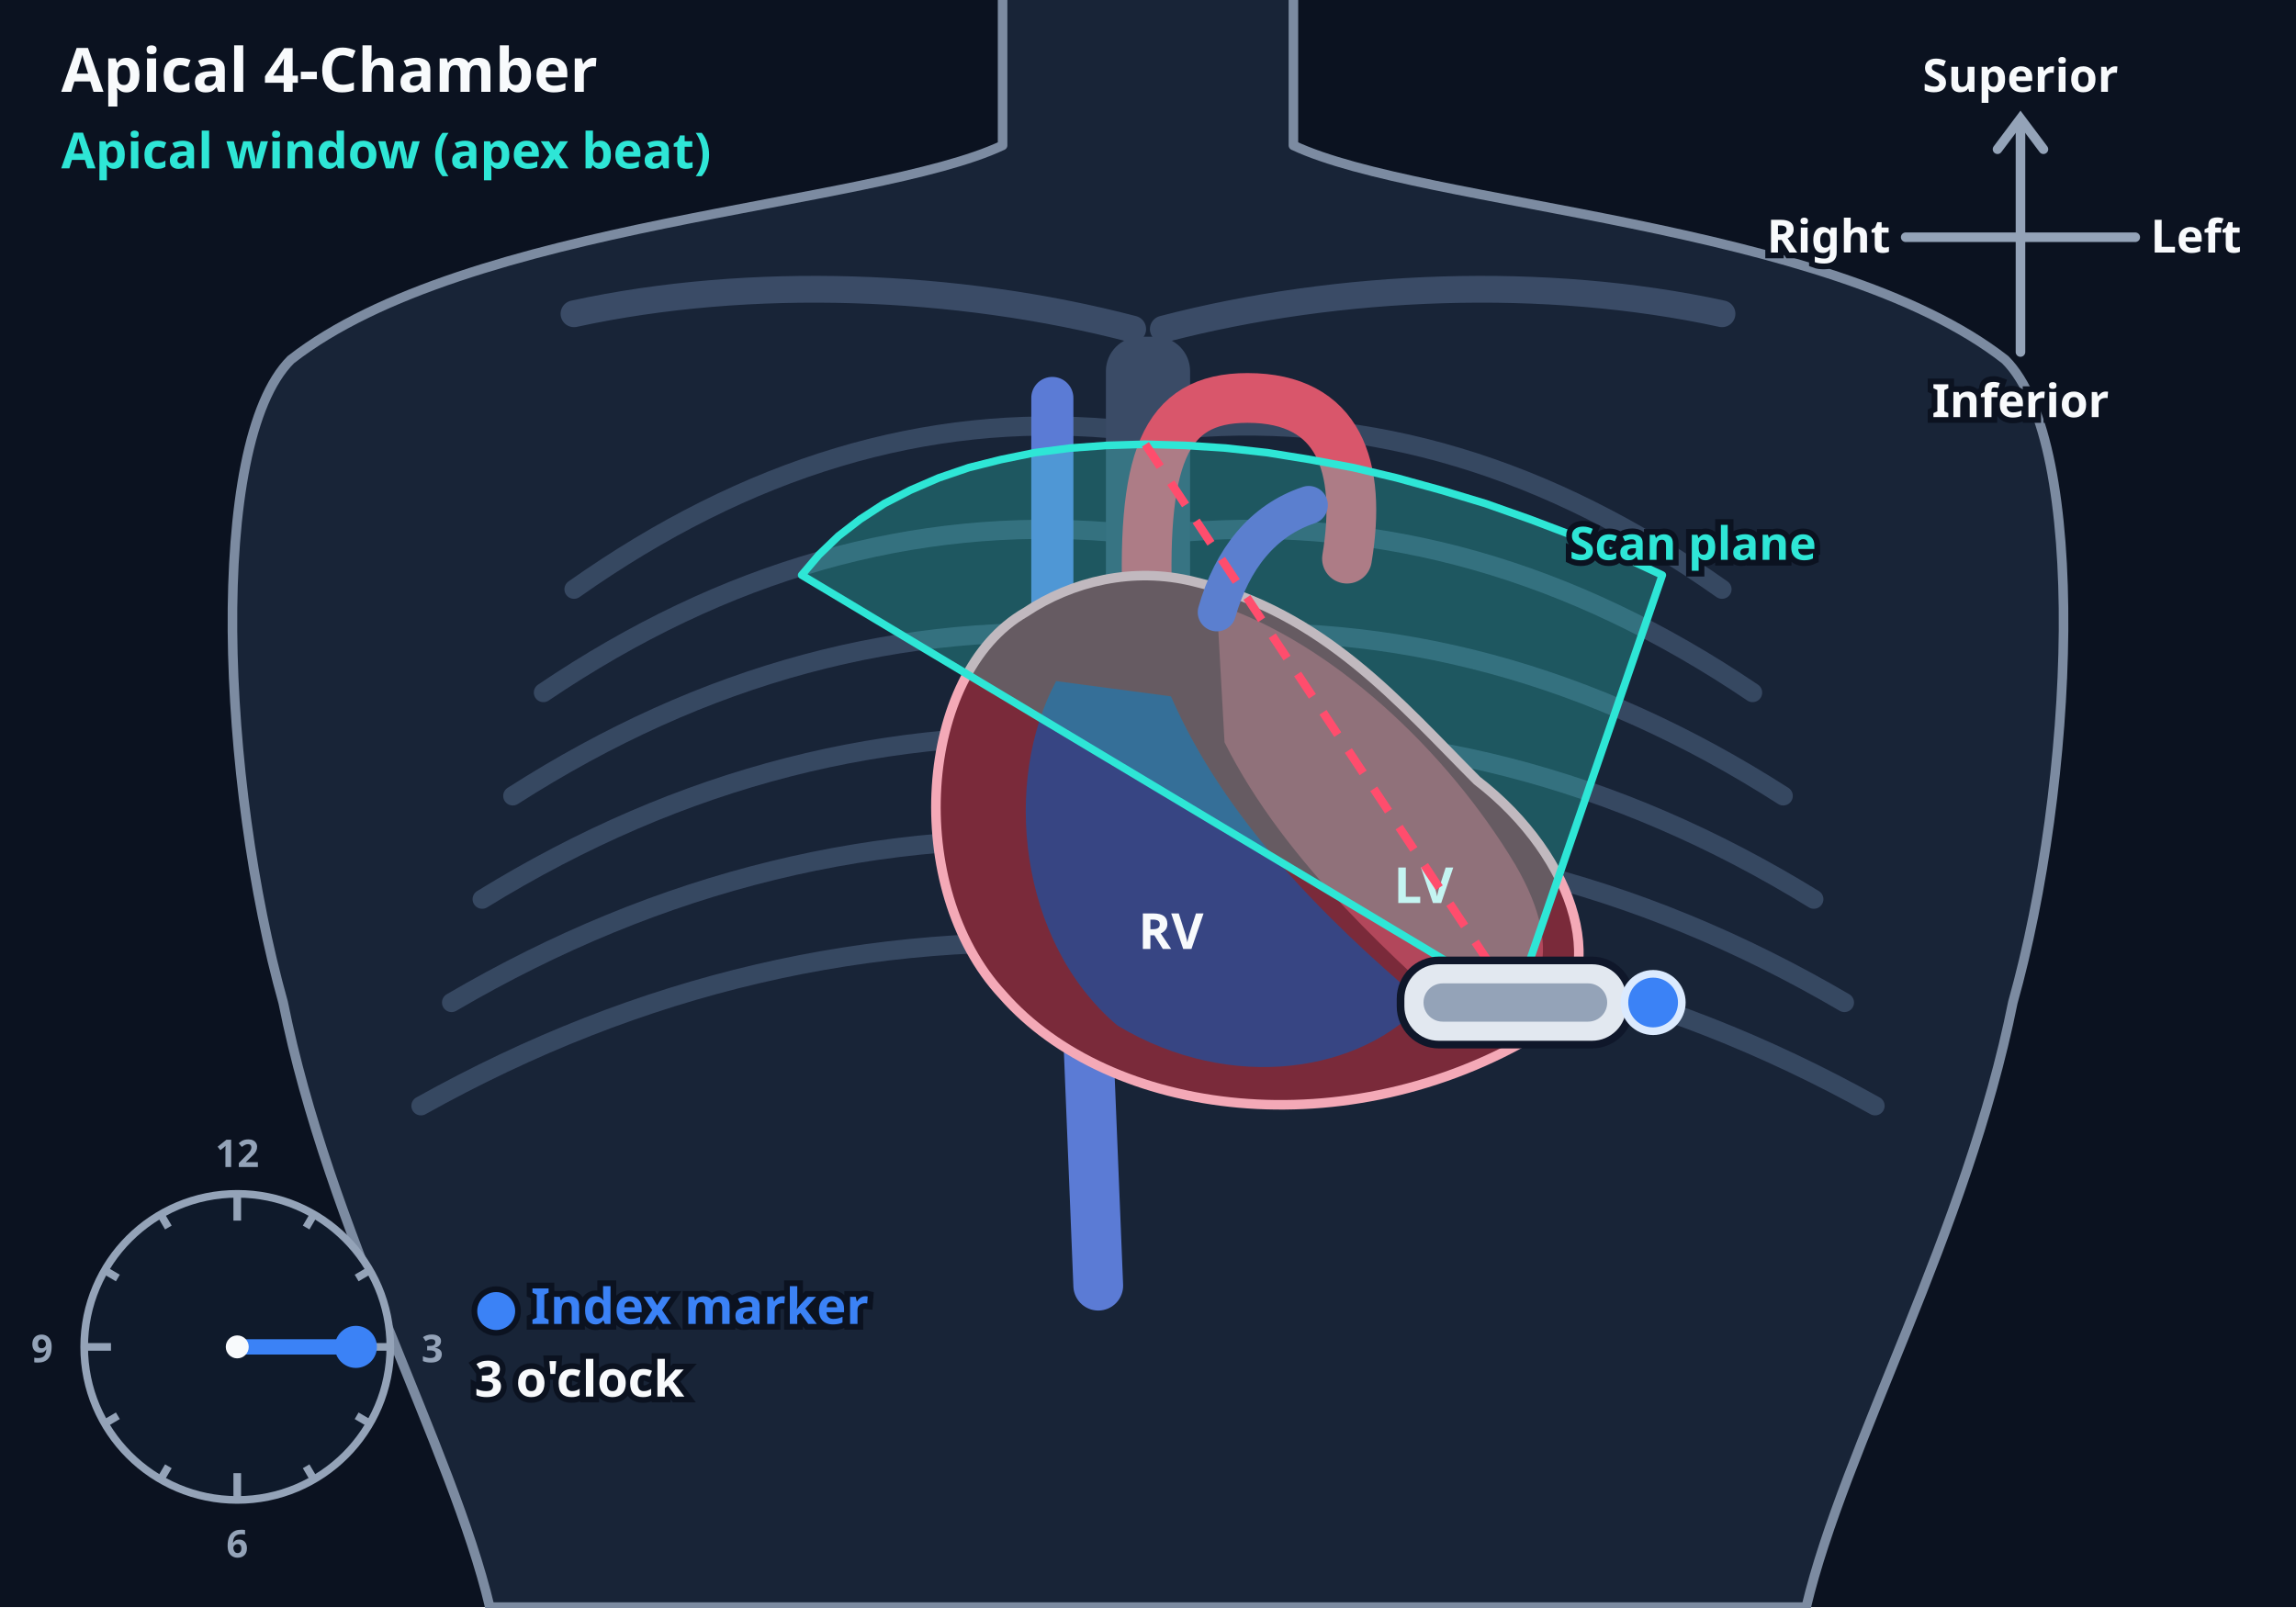
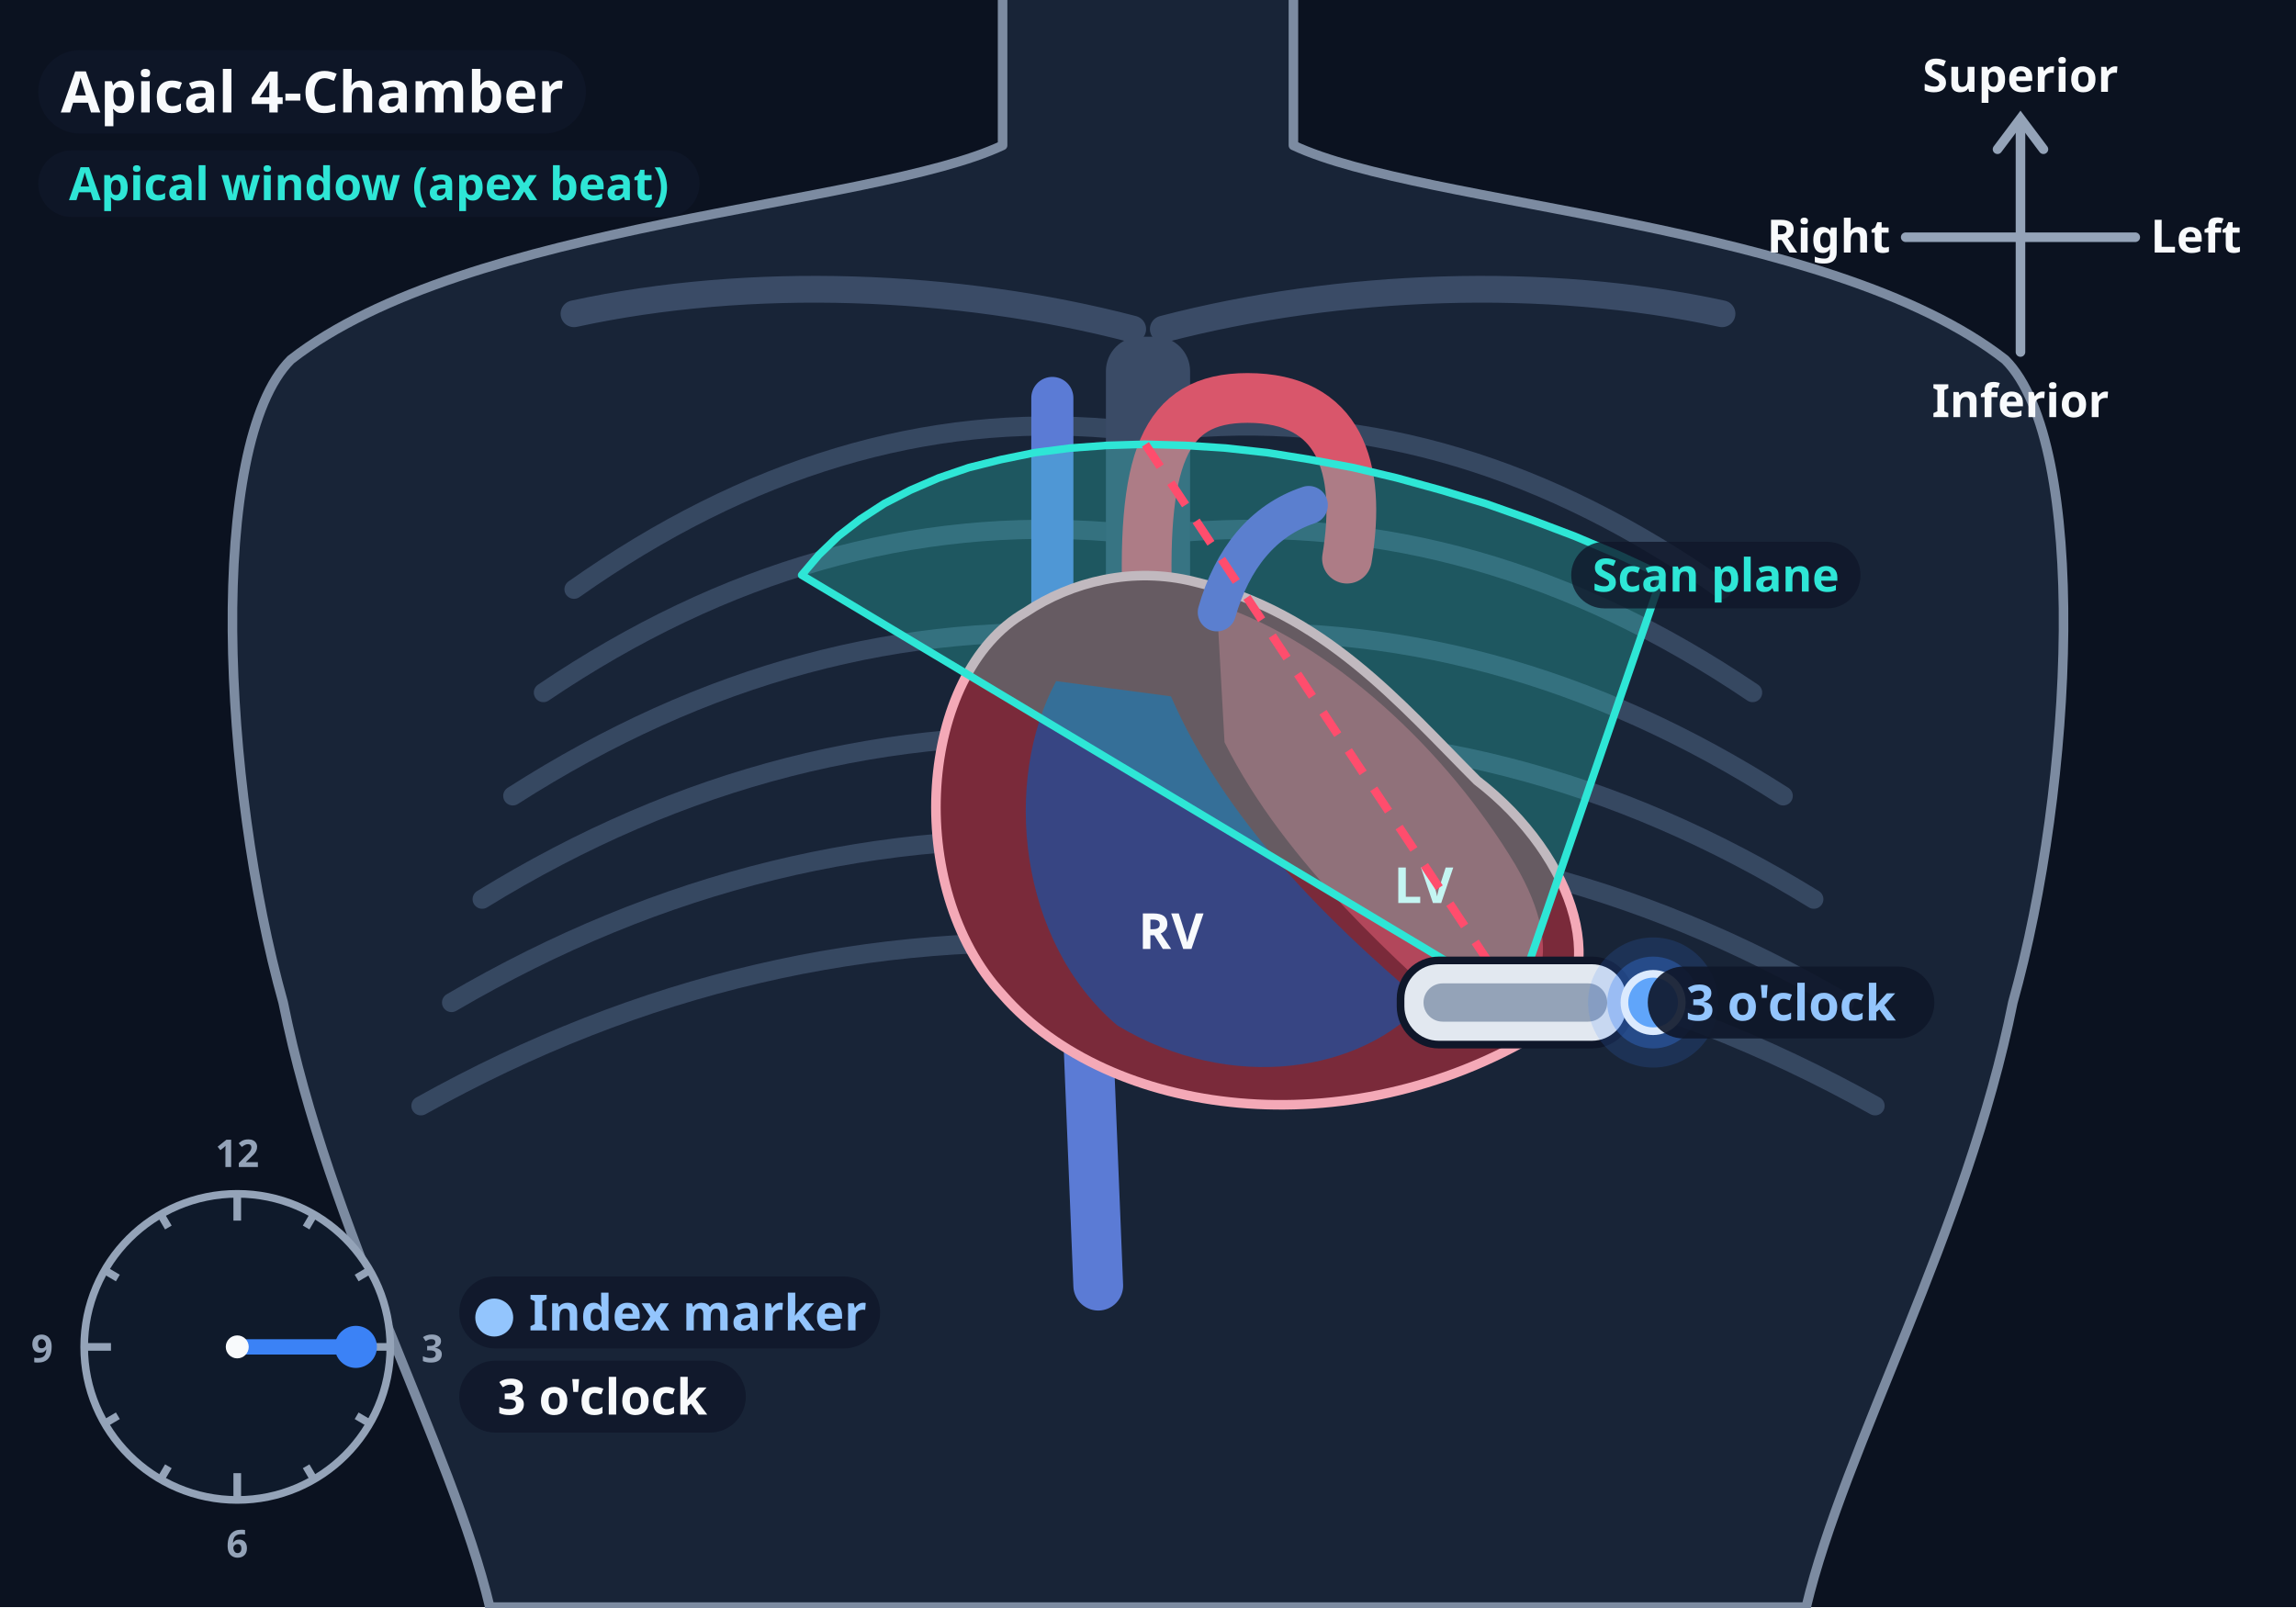
<svg xmlns="http://www.w3.org/2000/svg" width="600" height="420" viewBox="0 0 600 420">
  <rect width="600" height="420" fill="#0B1220" />
  <path d="M 262 0 L 262 38 C 228 54 122 58 76 94 C 54 116 58 205 74 262 C 86 322 118 378 128 420            L 472 420 C 482 378 514 322 526 262 C 542 205 546 116 524 94 C 478 58 372 54 338 38 L 338 0" fill="#182437" stroke="#7C8BA1" stroke-width="2.5" stroke-linejoin="round" />
  <g fill="none" stroke="#3A4B66" stroke-width="5" stroke-linecap="round" opacity="0.9">
    <path d="M 290 112 Q 218 106 150 154" />
    <path d="M 310 112 Q 382 106 450 154" />
    <path d="M 290 139 Q 213 133 142 181" />
    <path d="M 310 139 Q 387 133 458 181" />
    <path d="M 290 166 Q 209 160 134 208" />
    <path d="M 310 166 Q 391 160 466 208" />
    <path d="M 290 193 Q 204 187 126 235" />
    <path d="M 310 193 Q 396 187 474 235" />
    <path d="M 290 220 Q 200 214 118 262" />
    <path d="M 310 220 Q 400 214 482 262" />
    <path d="M 290 247 Q 196 241 110 289" />
    <path d="M 310 247 Q 404 241 490 289" />
  </g>
  <path d="M 296 86 C 250 74 196 72 150 82 M 304 86 C 350 74 404 72 450 82" fill="none" stroke="#3A4B66" stroke-width="7" stroke-linecap="round" />
  <rect x="289" y="88" width="22" height="156" rx="9" fill="#3A4B66" />
  <path d="M 291 242 L 309 242 L 300 262 Z" fill="#3A4B66" />
  <path d="M 275 158 L 275 104" stroke="#5B7BD5" stroke-width="11" stroke-linecap="round" fill="none" />
  <path d="M 284 262 L 287 336" stroke="#5B7BD5" stroke-width="13" stroke-linecap="round" fill="none" />
  <path d="M 300 162 C 298 120 304 104 326 104 C 350 104 356 122 352 146" stroke="#D9566B" stroke-width="13" stroke-linecap="round" fill="none" />
  <path d="M 268 160 C 240 176 236 232 262 260 C 290 292 352 300 402 270 C 422 256 412 224 386 204            C 366 184 346 160 312 152 C 296 148 280 152 268 160 Z" fill="#7A2A3A" stroke="#F4A9B7" stroke-width="2.5" />
  <path d="M 276 178 C 262 204 266 246 292 268 C 322 286 356 280 372 262 C 346 240 320 214 306 182 Z" fill="#2B4A8F" opacity="0.85" />
  <path d="M 318 158 C 348 168 378 196 396 226 C 410 250 402 264 386 270 C 366 252 336 226 320 194 Z" fill="#B84A5E" opacity="0.9" />
  <path d="M 318 160 C 322 146 330 136 342 132" stroke="#6A5ACD" stroke-width="10" stroke-linecap="round" fill="none" />
  <g font-family="sans-serif" font-weight="700" font-size="13" fill="#F8FAFC" text-anchor="middle">
    <text x="306" y="248">RV</text>
    <text x="372" y="236">LV</text>
  </g>
  <path d="M 396.0 262.0 L 209.5 150.3 L 214.0 145.0 L 219.1 140.1 L 224.8 135.7 L 231.1 131.6 L 237.9 128.1 L 245.3 124.9 L 253.2 122.2 L 261.6 120.1 L 270.4 118.3 L 279.7 117.1 L 289.3 116.4 L 299.3 116.1 L 309.7 116.4 L 320.3 117.1 L 331.2 118.3 L 342.3 120.1 L 353.6 122.2 L 365.0 124.9 L 376.6 128.1 L 388.2 131.6 L 399.8 135.7 L 411.4 140.1 L 423.0 145.0 L 434.4 150.3 Z" fill="#2EE6D6" fill-opacity="0.26" stroke="#2EE6D6" stroke-width="2" stroke-linejoin="round" />
  <path d="M 396.0 262.0 L 299.3 116.1" stroke="#FF4D6D" stroke-width="2.2" stroke-dasharray="7 5" fill="none" />
-   <text x="442.4" y="146.3" font-family="sans-serif" font-size="12" fill="#2EE6D6" font-weight="700" text-anchor="middle" stroke="#0B1220" stroke-width="3" paint-order="stroke">Scan plane</text>
+   <rect x="410.6" y="141.6" width="75.6" height="17.4" rx="8.7" fill="#0F172A" fill-opacity="0.8" />
+   <text x="448.4" y="154.6" font-family="sans-serif" font-weight="700" font-size="12" fill="#2EE6D6" text-anchor="middle">Scan plane</text>
  <g transform="translate(396 262) rotate(-0.0)">
    <rect x="-30" y="-11" width="60" height="22" rx="10" fill="#E2E8F0" stroke="#0F172A" stroke-width="2" />
    <rect x="-24" y="-5" width="48" height="10" rx="5" fill="#94A3B8" />
  </g>
-   <circle cx="432.0" cy="262.0" r="7.5" fill="#3B82F6" stroke="#DBEAFE" stroke-width="2" />
+   <circle cx="432.0" cy="262.0" r="17" fill="#3B82F6" fill-opacity="0.16" />
+   <circle cx="432.0" cy="262.0" r="12" fill="#3B82F6" fill-opacity="0.32" />
+   <circle cx="432.0" cy="262.0" r="7.5" fill="#60A5FA" stroke="#DBEAFE" stroke-width="2" />
+   <rect x="430.6" y="252.6" width="74.9" height="18.8" rx="9.4" fill="#0F172A" fill-opacity="0.9" />
+   <text x="468.0" y="266.7" font-family="sans-serif" font-weight="700" font-size="13" fill="#93C5FD" text-anchor="middle">3 o'clock</text>
  <g stroke="#94A3B8" stroke-width="2.5" fill="none" stroke-linecap="round">
    <path d="M 528 32 L 528 92 M 498 62 L 558 62" />
    <path d="M 522 39 L 528 31 L 534 39" />
  </g>
-   <g font-family="sans-serif" font-size="12" font-weight="700" fill="#F8FAFC" text-anchor="middle" stroke="#0B1220" stroke-width="3" paint-order="stroke">
+   <g font-family="sans-serif" font-size="12" font-weight="700" fill="#F8FAFC" text-anchor="middle">
    <text x="528" y="24">Superior</text>
    <text x="528" y="109">Inferior</text>
    <text x="494" y="66" text-anchor="end">Right</text>
    <text x="562" y="66" text-anchor="start">Left</text>
  </g>
  <circle cx="62" cy="352" r="40" fill="#0F1A2B" stroke="#94A3B8" stroke-width="2" />
  <g stroke="#94A3B8" stroke-width="2">
    <path d="M 62.0 319.0 L 62.0 312.0" />
    <path d="M 80.0 320.8 L 82.0 317.4" />
    <path d="M 93.2 334.0 L 96.6 332.0" />
    <path d="M 95.0 352.0 L 102.0 352.0" />
    <path d="M 93.2 370.0 L 96.6 372.0" />
    <path d="M 80.0 383.2 L 82.0 386.6" />
    <path d="M 62.0 385.0 L 62.0 392.0" />
    <path d="M 44.0 383.2 L 42.0 386.6" />
    <path d="M 30.8 370.0 L 27.4 372.0" />
    <path d="M 29.0 352.0 L 22.0 352.0" />
    <path d="M 30.8 334.0 L 27.4 332.0" />
    <path d="M 44.0 320.8 L 42.0 317.4" />
  </g>
  <path d="M 62 352 L 93.0 352.0" stroke="#3B82F6" stroke-width="4" stroke-linecap="round" />
  <circle cx="93.0" cy="352.0" r="4.5" fill="#3B82F6" stroke="#3B82F6" stroke-width="2" />
  <circle cx="62" cy="352" r="3" fill="#F8FAFC" />
  <g font-family="sans-serif" font-size="10" font-weight="700" fill="#94A3B8" text-anchor="middle">
    <text x="62.0" y="305.0">12</text>
    <text x="113.0" y="356.0">3</text>
    <text x="62.0" y="407.0">6</text>
    <text x="11.0" y="356.0">9</text>
  </g>
-   <text x="124" y="346" font-family="sans-serif" font-size="13" font-weight="700" fill="#3B82F6" stroke="#0B1220" stroke-width="3" paint-order="stroke">● Index marker</text>
-   <text x="124" y="365" font-family="sans-serif" font-size="13" font-weight="700" fill="#F8FAFC" stroke="#0B1220" stroke-width="3" paint-order="stroke">3 o'clock</text>
-   <g font-family="sans-serif" font-weight="700" stroke="#0B1220" stroke-width="3" paint-order="stroke">
-     <text x="16" y="24" font-size="16" fill="#F8FAFC" text-anchor="start">Apical 4-Chamber</text>
-     <text x="16" y="44" font-size="13" fill="#2EE6D6" text-anchor="start">Apical window (apex beat)</text>
-   </g>
+   <rect x="120.0" y="333.6" width="110.0" height="18.8" rx="9.4" fill="#0F172A" fill-opacity="0.8" />
+   <text x="175.0" y="347.7" font-family="sans-serif" font-weight="700" font-size="13" fill="#93C5FD" text-anchor="middle">● Index marker</text>
+   <rect x="120.0" y="355.6" width="74.9" height="18.8" rx="9.4" fill="#0F172A" fill-opacity="0.8" />
+   <text x="157.4" y="369.7" font-family="sans-serif" font-weight="700" font-size="13" fill="#F8FAFC" text-anchor="middle">3 o'clock</text>
+   <rect x="10.0" y="13.1" width="143.1" height="21.8" rx="10.9" fill="#0F172A" fill-opacity="0.8" />
+   <text x="81.6" y="29.4" font-family="sans-serif" font-weight="700" font-size="15" fill="#F8FAFC" text-anchor="middle">Apical 4-Chamber</text>
+   <rect x="10.0" y="39.3" width="172.8" height="17.4" rx="8.7" fill="#0F172A" fill-opacity="0.8" />
+   <text x="96.4" y="52.3" font-family="sans-serif" font-weight="700" font-size="12" fill="#2EE6D6" text-anchor="middle">Apical window (apex beat)</text>
</svg>
